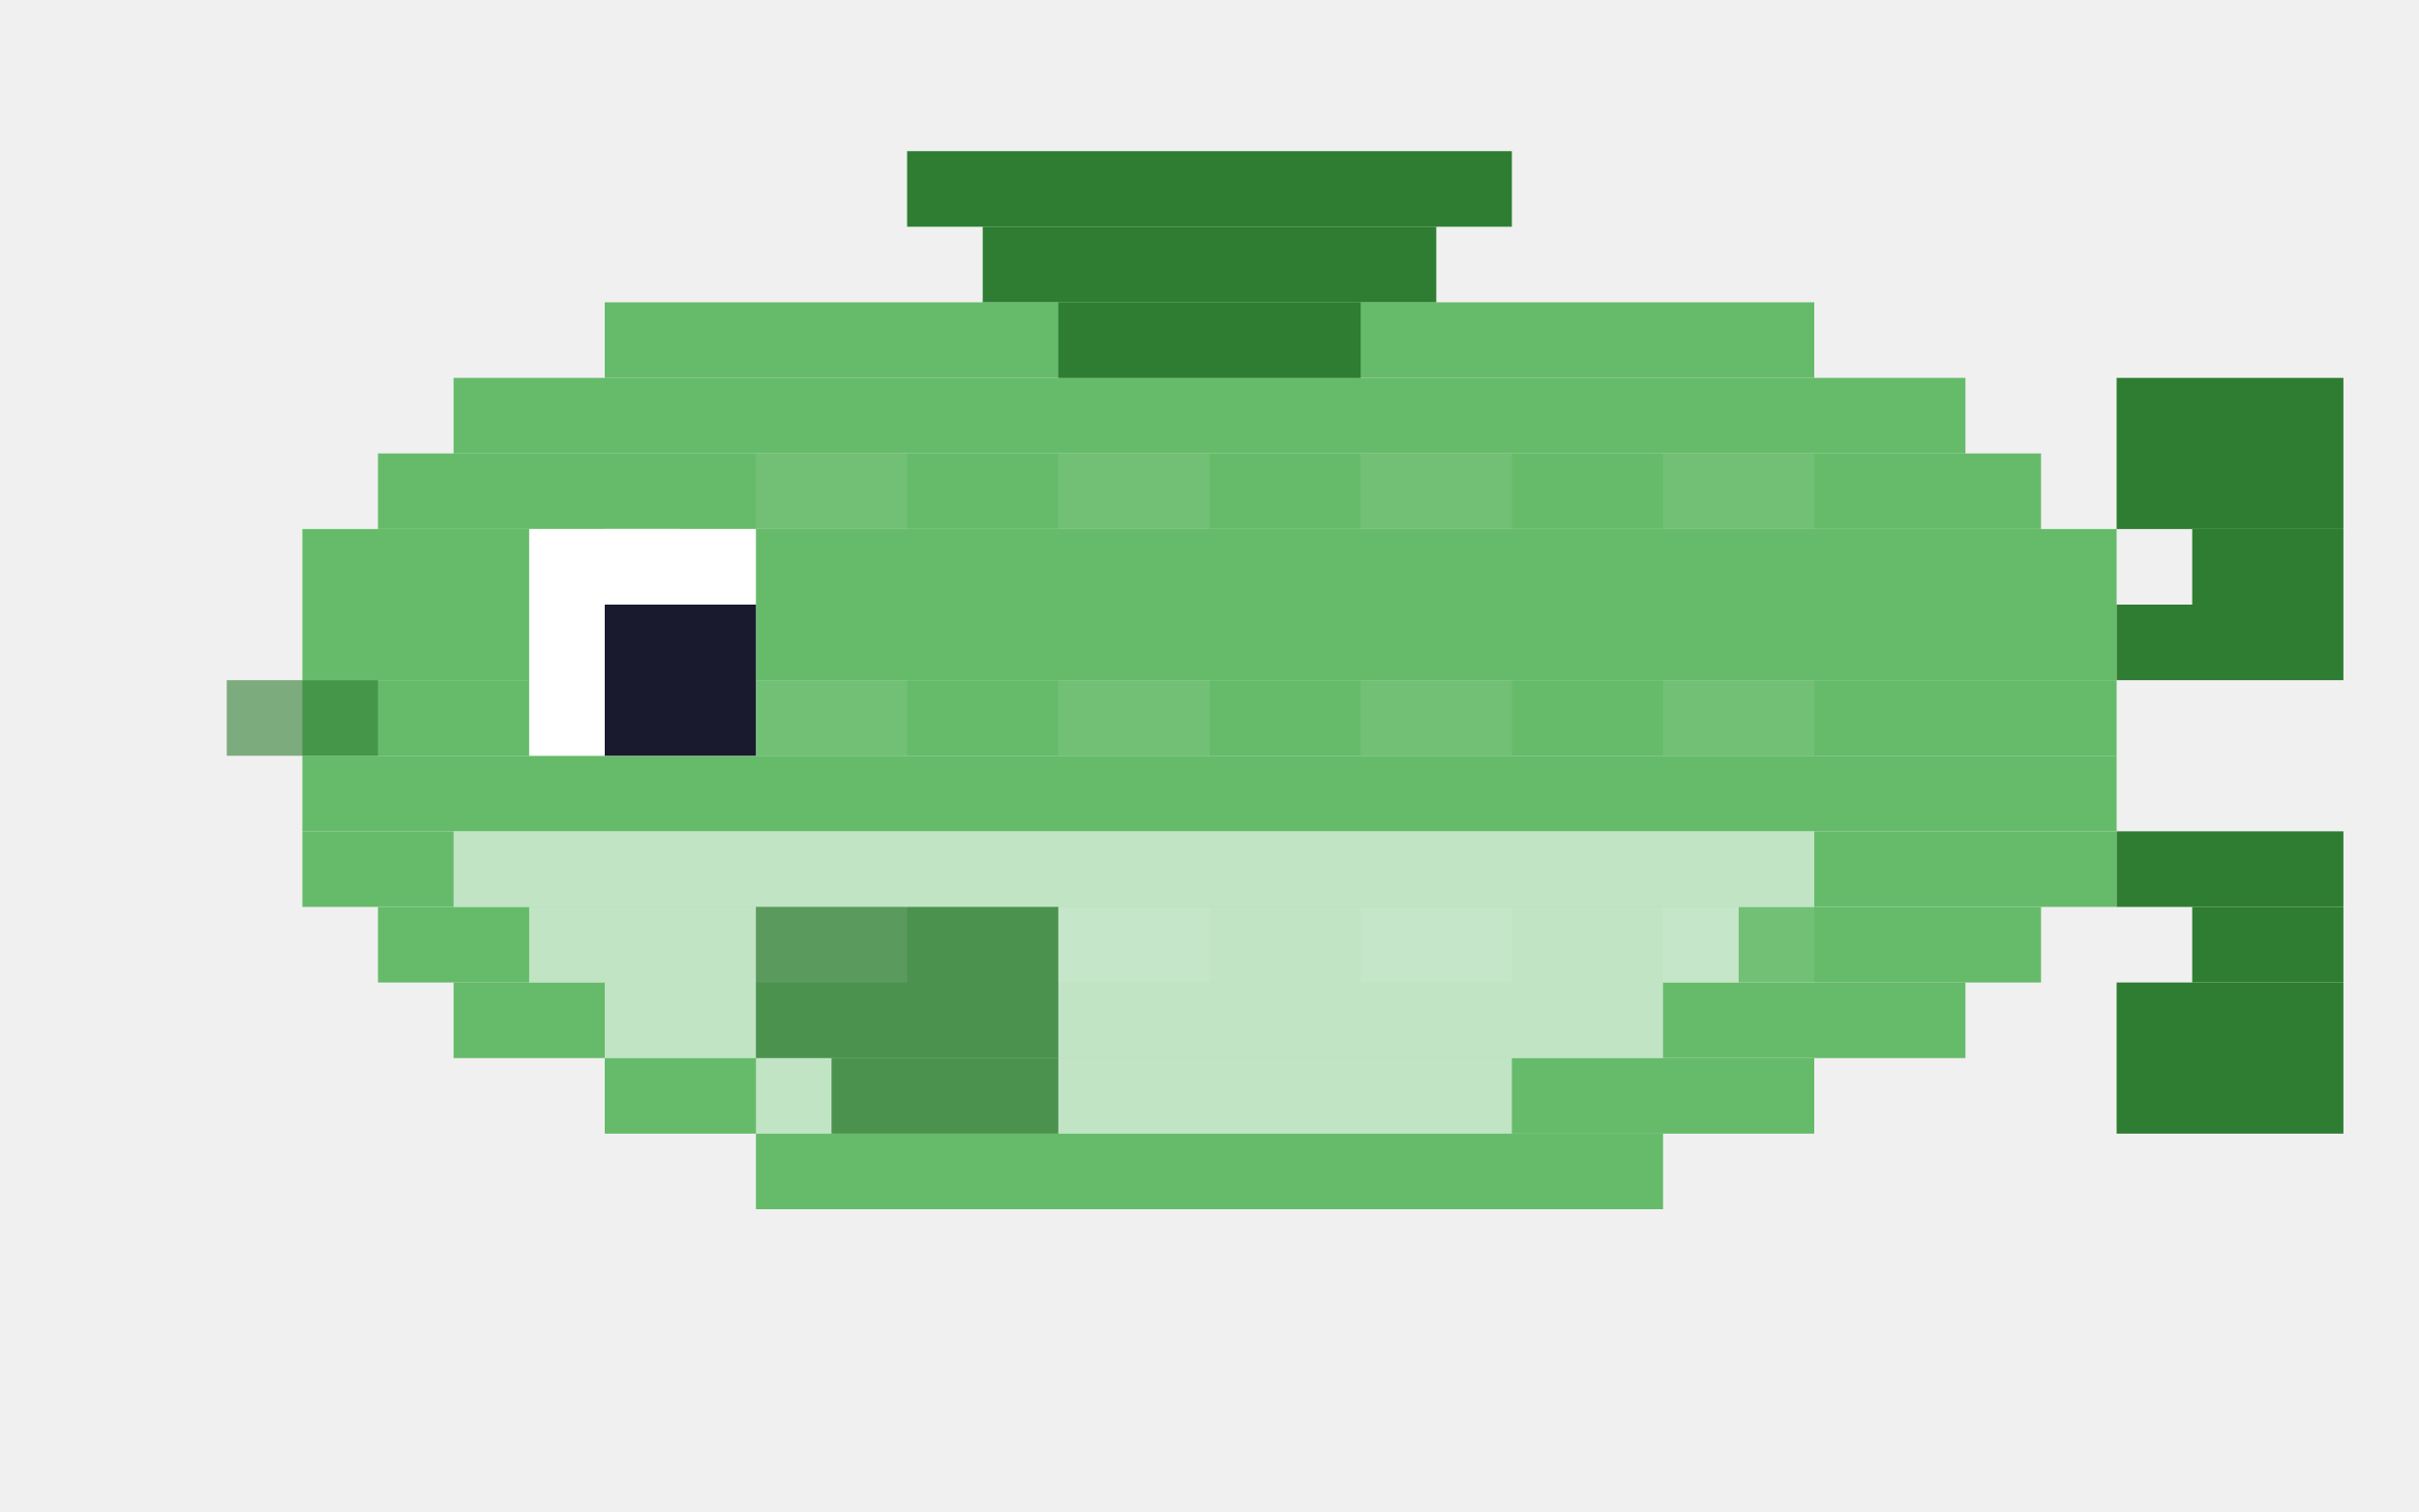
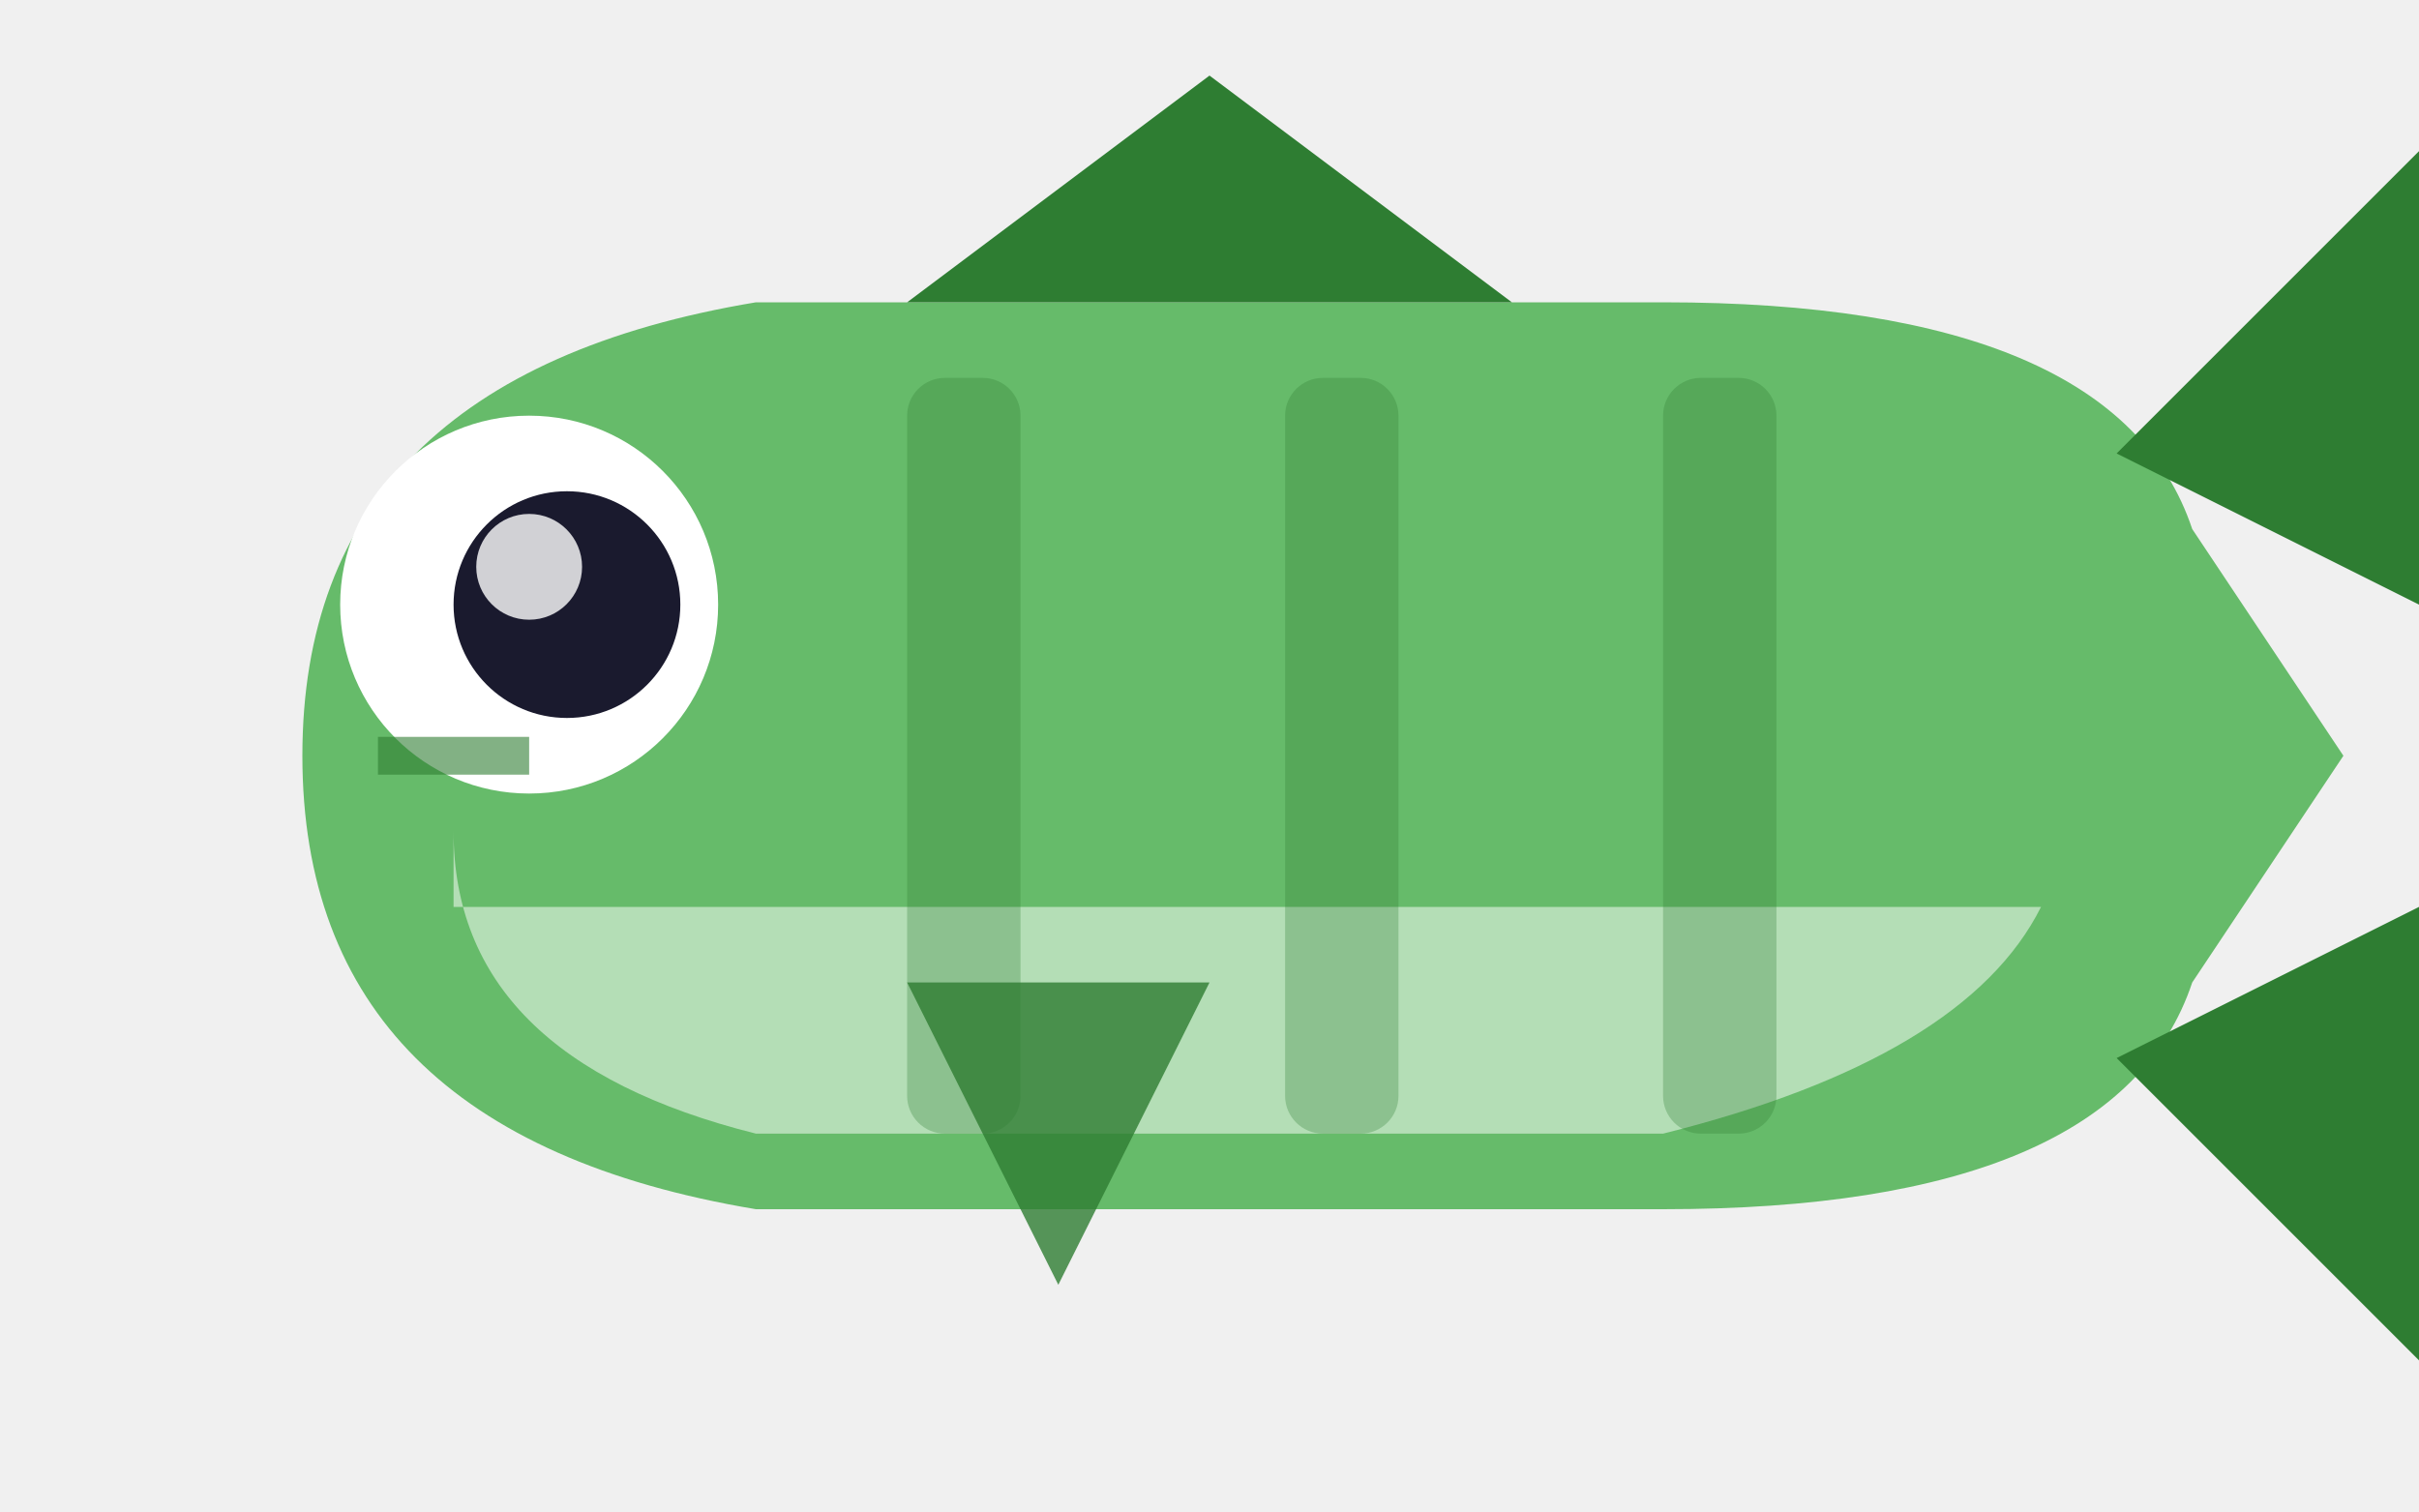
- <svg xmlns="http://www.w3.org/2000/svg" viewBox="0 0 32 20" width="64" height="40" style="image-rendering:pixelated">
-   <rect x="8" y="4" width="16" height="1" fill="#66BB6A" />
-   <rect x="6" y="5" width="20" height="1" fill="#66BB6A" />
-   <rect x="5" y="6" width="22" height="1" fill="#66BB6A" />
-   <rect x="4" y="7" width="24" height="1" fill="#66BB6A" />
-   <rect x="4" y="8" width="24" height="1" fill="#66BB6A" />
-   <rect x="4" y="9" width="24" height="1" fill="#66BB6A" />
-   <rect x="4" y="10" width="24" height="1" fill="#66BB6A" />
-   <rect x="4" y="11" width="24" height="1" fill="#66BB6A" />
-   <rect x="5" y="12" width="22" height="1" fill="#66BB6A" />
-   <rect x="6" y="13" width="20" height="1" fill="#66BB6A" />
-   <rect x="8" y="14" width="16" height="1" fill="#66BB6A" />
-   <rect x="10" y="15" width="12" height="1" fill="#66BB6A" />
-   <rect x="6" y="11" width="18" height="1" fill="#E8F5E9" opacity="0.7" />
-   <rect x="7" y="12" width="16" height="1" fill="#E8F5E9" opacity="0.7" />
-   <rect x="8" y="13" width="14" height="1" fill="#E8F5E9" opacity="0.7" />
-   <rect x="10" y="14" width="10" height="1" fill="#E8F5E9" opacity="0.7" />
-   <rect x="28" y="5" width="3" height="2" fill="#2E7D32" />
-   <rect x="29" y="7" width="2" height="1" fill="#2E7D32" />
-   <rect x="28" y="8" width="3" height="1" fill="#2E7D32" />
-   <rect x="28" y="11" width="3" height="1" fill="#2E7D32" />
-   <rect x="29" y="12" width="2" height="1" fill="#2E7D32" />
-   <rect x="28" y="13" width="3" height="2" fill="#2E7D32" />
-   <rect x="12" y="2" width="8" height="1" fill="#2E7D32" />
-   <rect x="13" y="3" width="6" height="1" fill="#2E7D32" />
-   <rect x="14" y="4" width="4" height="1" fill="#2E7D32" />
-   <rect x="10" y="12" width="4" height="2" fill="#2E7D32" opacity="0.8" />
-   <rect x="11" y="14" width="3" height="1" fill="#2E7D32" opacity="0.8" />
-   <rect x="7" y="7" width="3" height="3" fill="white" />
-   <rect x="8" y="8" width="2" height="2" fill="#1a1a2e" />
-   <rect x="8" y="7" width="1" height="1" fill="white" opacity="0.8" />
-   <rect x="3" y="9" width="2" height="1" fill="#2E7D32" opacity="0.6" />
-   <rect x="10" y="6" width="2" height="1" fill="white" opacity="0.08" />
-   <rect x="14" y="6" width="2" height="1" fill="white" opacity="0.08" />
-   <rect x="18" y="6" width="2" height="1" fill="white" opacity="0.08" />
-   <rect x="22" y="6" width="2" height="1" fill="white" opacity="0.08" />
-   <rect x="10" y="9" width="2" height="1" fill="white" opacity="0.08" />
-   <rect x="14" y="9" width="2" height="1" fill="white" opacity="0.08" />
-   <rect x="18" y="9" width="2" height="1" fill="white" opacity="0.08" />
-   <rect x="22" y="9" width="2" height="1" fill="white" opacity="0.08" />
-   <rect x="10" y="12" width="2" height="1" fill="white" opacity="0.08" />
-   <rect x="14" y="12" width="2" height="1" fill="white" opacity="0.08" />
-   <rect x="18" y="12" width="2" height="1" fill="white" opacity="0.08" />
-   <rect x="22" y="12" width="2" height="1" fill="white" opacity="0.08" />
+ <svg xmlns="http://www.w3.org/2000/svg" viewBox="0 0 32 20" width="64" height="40">
+   <path d="M4,10 Q4,5 10,4 L22,4 Q28,4 29,7 L31,10 L29,13 Q28,16 22,16 L10,16 Q4,15 4,10 Z" fill="#66BB6A" />
+   <path d="M6,11 Q6,14 10,15 L22,15 Q26,14 27,12 L6,12 Z" fill="#E8F5E9" opacity="0.6" />
+   <path d="M28,6 L32,2 L32,8 Z" fill="#2E7D32" />
+   <path d="M28,14 L32,18 L32,12 Z" fill="#2E7D32" />
+   <path d="M12,4 L16,1 L20,4 Z" fill="#2E7D32" />
+   <path d="M12,13 L14,17 L16,13 Z" fill="#2E7D32" opacity="0.8" />
+   <circle cx="7" cy="8" r="2.5" fill="white" />
+   <circle cx="7.5" cy="8" r="1.5" fill="#1a1a2e" />
+   <circle cx="7" cy="7.5" r="0.7" fill="white" opacity="0.8" />
+   <rect x="12" y="5" width="1.5" height="10" fill="#2E7D32" opacity="0.3" rx="0.5" />
+   <rect x="17" y="5" width="1.5" height="10" fill="#2E7D32" opacity="0.3" rx="0.5" />
+   <rect x="22" y="5" width="1.5" height="10" fill="#2E7D32" opacity="0.3" rx="0.5" />
+   <line x1="5" y1="10" x2="7" y2="10" stroke="#2E7D32" stroke-width="0.5" opacity="0.6" />
</svg>
